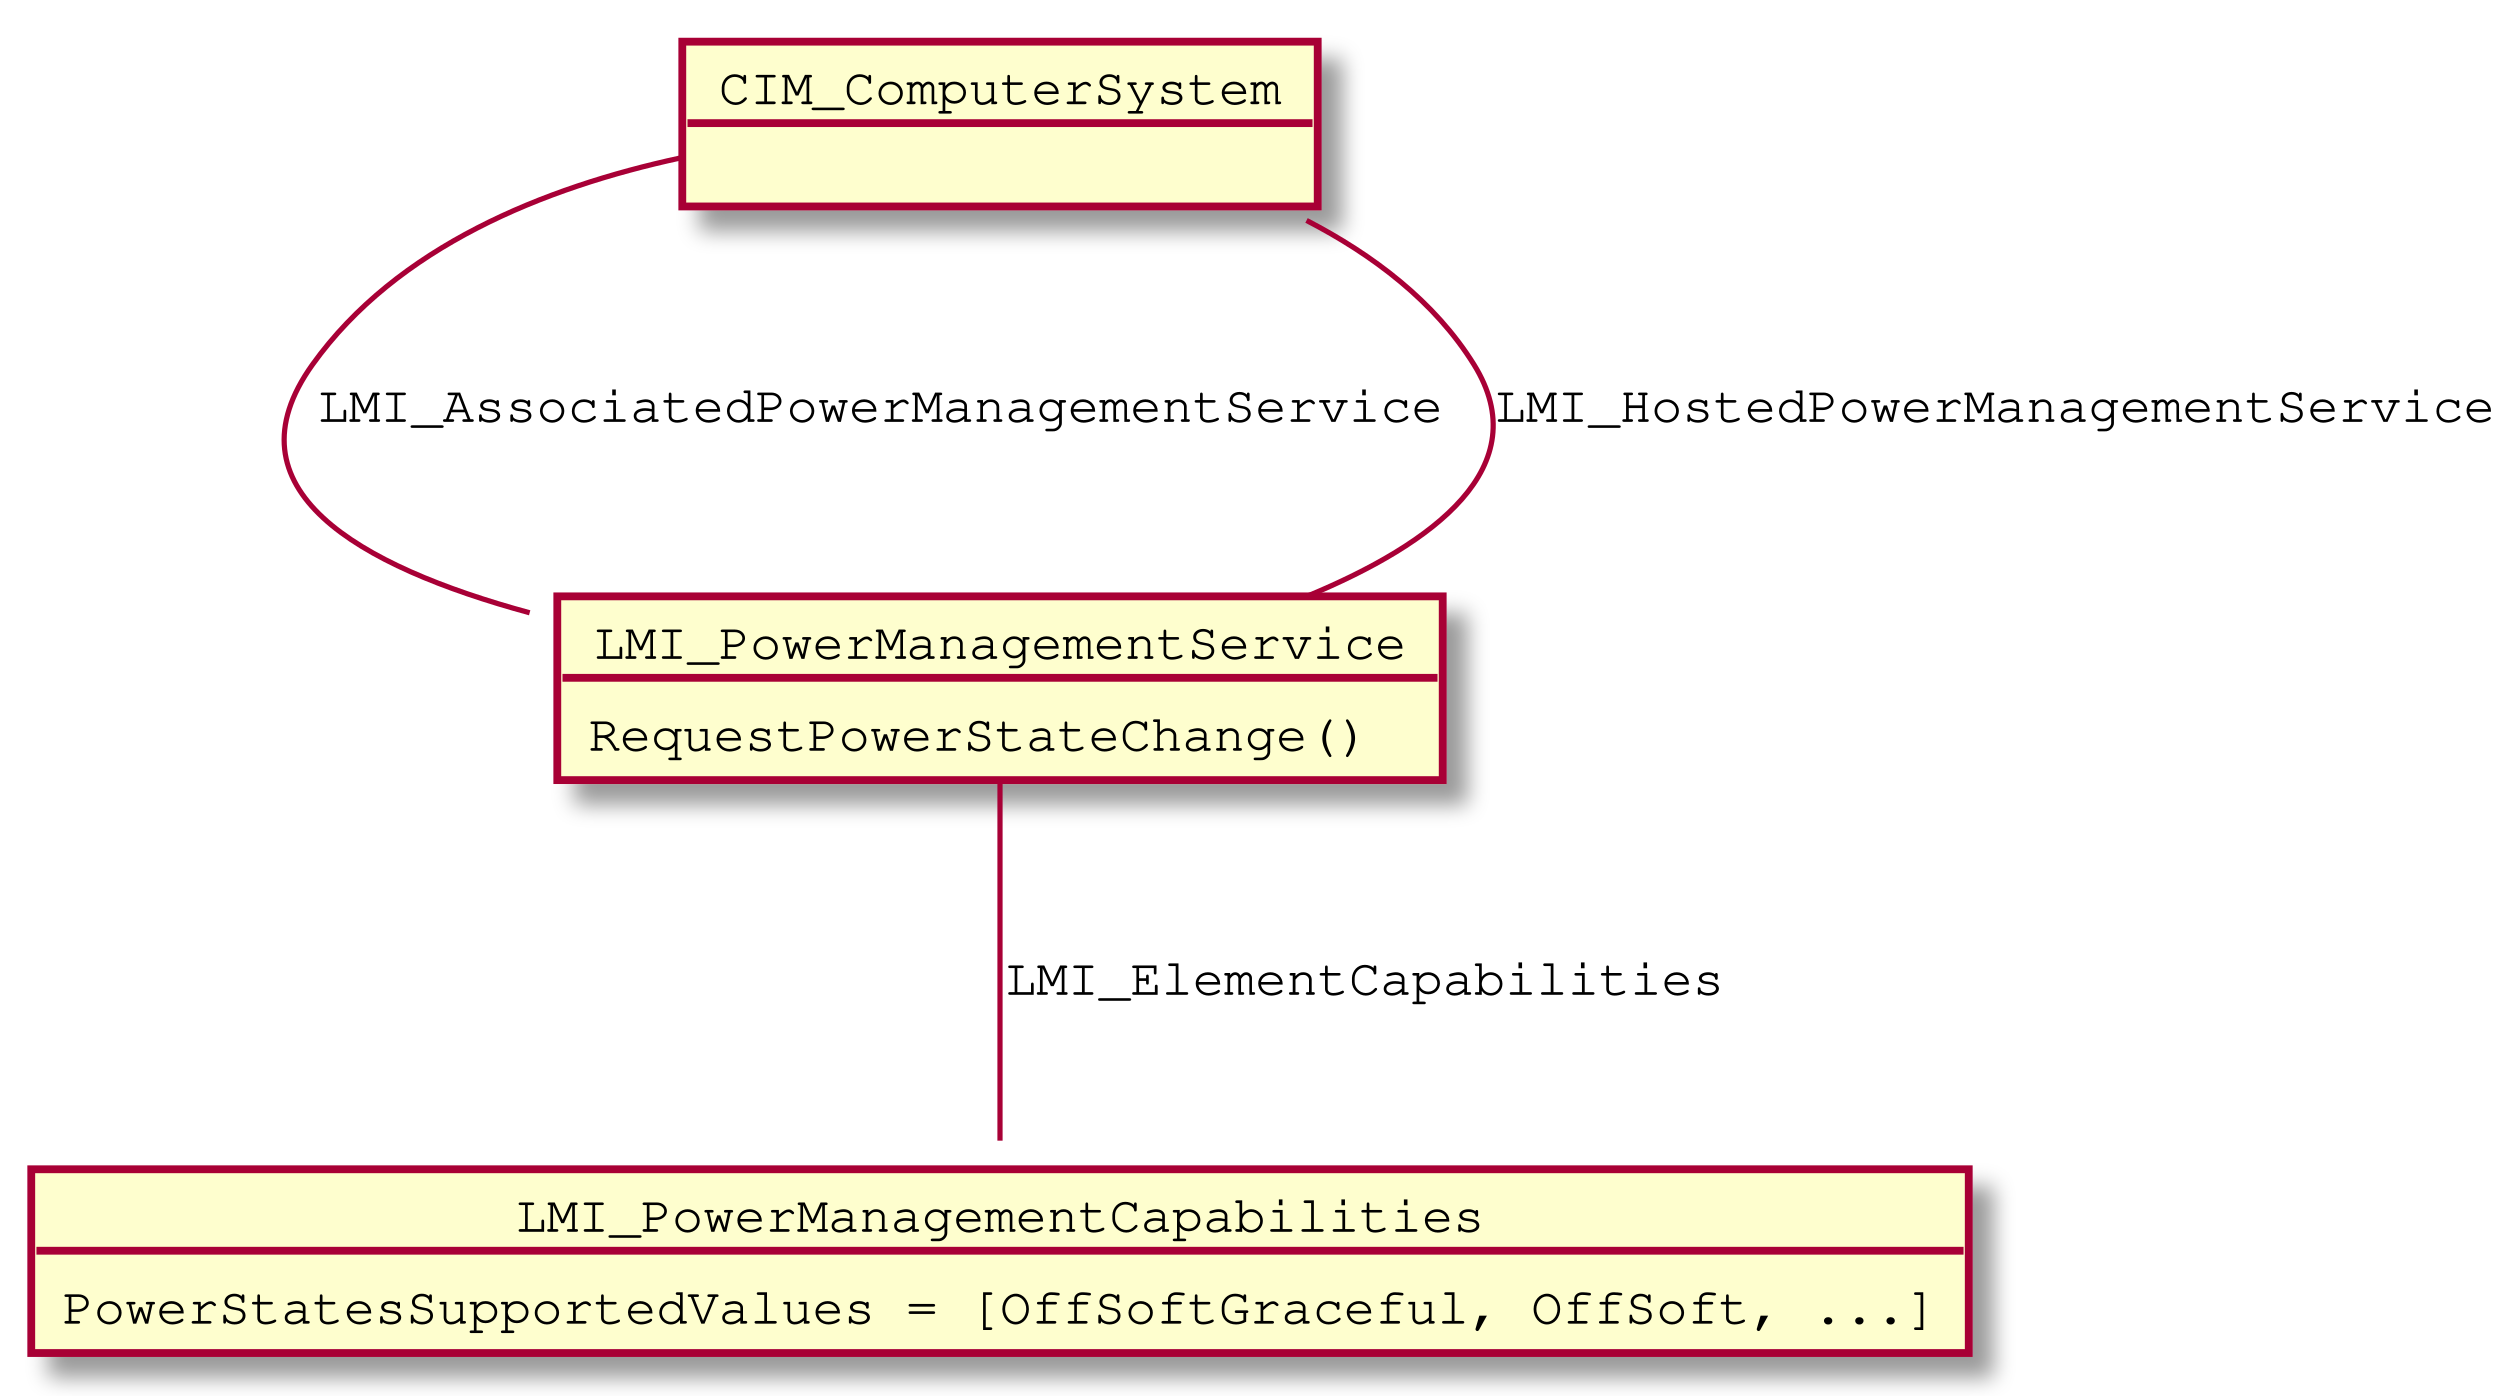
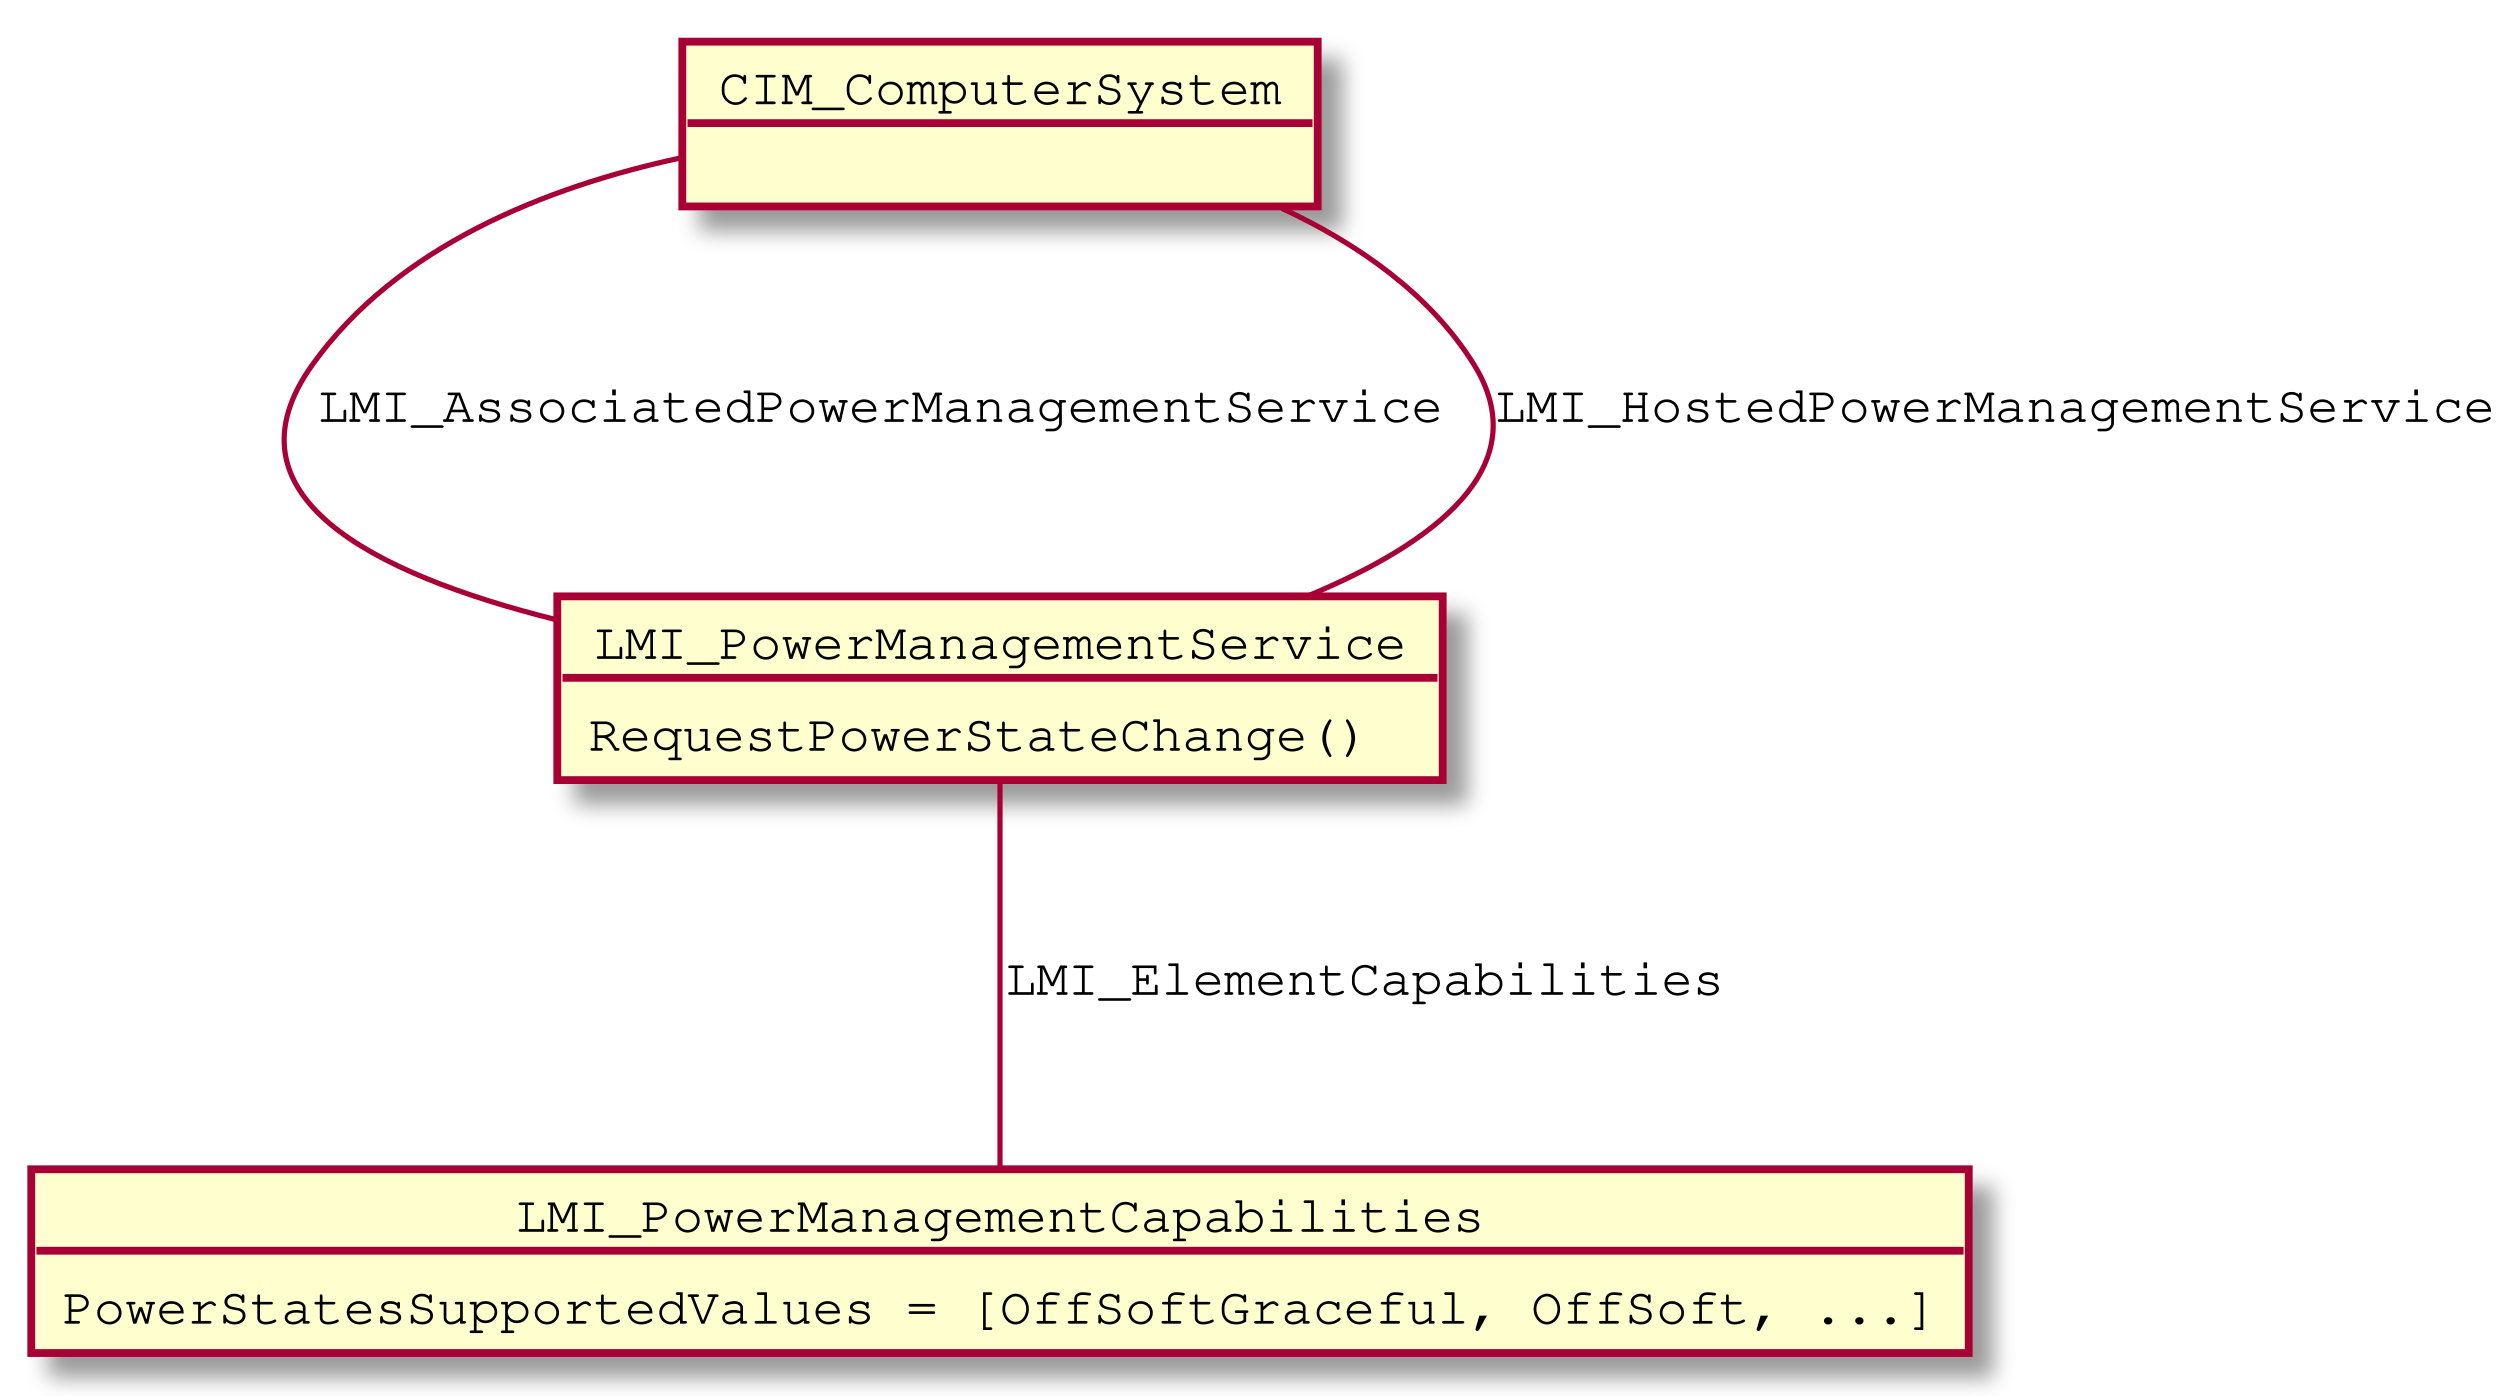
<svg xmlns="http://www.w3.org/2000/svg" height="268pt" style="width:480px;height:268px;" version="1.1" viewBox="0 0 480 268" width="480pt">
  <defs>
    <filter height="300%" id="f1" width="300%" x="-1" y="-1">
      <feGaussianBlur result="blurOut" stdDeviation="2" />
      <feColorMatrix in="blurOut" result="blurOut2" type="matrix" values="0 0 0 0 0 0 0 0 0 0 0 0 0 0 0 0 0 0 .4 0" />
      <feOffset dx="4" dy="4" in="blurOut2" result="blurOut3" />
      <feBlend in="SourceGraphic" in2="blurOut3" mode="normal" />
    </filter>
  </defs>
  <g>
    <rect fill="#FEFECE" filter="url(#f1)" height="31.641" style="stroke: #A80036; stroke-width: 1.5;" width="122" x="131" y="8" />
    <text fill="#000000" font-family="Courier" font-size="10" lengthAdjust="spacingAndGlyphs" textLength="108" x="138" y="20">CIM_ComputerSystem</text>
    <line style="stroke: #A80036; stroke-width: 1.5;" x1="132" x2="252" y1="23.641" y2="23.641" />
    <rect fill="#FEFECE" filter="url(#f1)" height="35.281" style="stroke: #A80036; stroke-width: 1.5;" width="170" x="107" y="114.5" />
    <text fill="#000000" font-family="Courier" font-size="10" lengthAdjust="spacingAndGlyphs" textLength="156" x="114" y="126.5">LMI_PowerManagementService</text>
    <line style="stroke: #A80036; stroke-width: 1.5;" x1="108" x2="276" y1="130.141" y2="130.141" />
    <text fill="#000000" font-family="Courier" font-size="10" lengthAdjust="spacingAndGlyphs" textLength="150" x="113" y="144.141">RequestPowerStateChange()</text>
    <rect fill="#FEFECE" filter="url(#f1)" height="35.281" style="stroke: #A80036; stroke-width: 1.5;" width="372" x="6" y="224.5" />
    <text fill="#000000" font-family="Courier" font-size="10" lengthAdjust="spacingAndGlyphs" textLength="186" x="99" y="236.5">LMI_PowerManagementCapabilities</text>
    <line style="stroke: #A80036; stroke-width: 1.5;" x1="7" x2="377" y1="240.141" y2="240.141" />
    <text fill="#000000" font-family="Courier" font-size="10" lengthAdjust="spacingAndGlyphs" textLength="360" x="12" y="254.141">PowerStatesSupportedValues = [OffSoftGraceful, OffSoft, ...]</text>
-     <path d="M130.726,30.309 C104.486,35.976 76.204,47.357 60,70 C42.917,93.873 68.587,108.644 101.696,117.656 " fill="none" style="stroke: #A80036; stroke-width: 1.0;" />
+     <path d="M130.726,30.309 C104.486,35.976 76.204,47.357 60,70 C42.076,95.047 71.215,110.075 106.63,118.945 " fill="none" style="stroke: #A80036; stroke-width: 1.0;" />
    <text fill="#000000" font-family="Courier" font-size="10" lengthAdjust="spacingAndGlyphs" textLength="216" x="61" y="81">LMI_AssociatedPowerManagementService</text>
-     <path d="M251.059,114.435 C275.313,104.368 295.192,89.631 283,70 C275.464,57.866 263.578,48.904 250.853,42.323 " fill="none" style="stroke: #A80036; stroke-width: 1.0;" />
+     <path d="M251.059,114.435 C275.313,104.368 295.192,89.631 283,70 C274.538,56.375 260.593,46.751 246.133,40.004 " fill="none" style="stroke: #A80036; stroke-width: 1.0;" />
    <text fill="#000000" font-family="Courier" font-size="10" lengthAdjust="spacingAndGlyphs" textLength="192" x="287" y="81">LMI_HostedPowerManagementService</text>
-     <path d="M192,149.875 C192,168.5 192,198.546 192,219.004 " fill="none" style="stroke: #A80036; stroke-width: 1.0;" />
+     <path d="M192,149.875 C192,170.165 192,204.007 192,224.244 " fill="none" style="stroke: #A80036; stroke-width: 1.0;" />
    <text fill="#000000" font-family="Courier" font-size="10" lengthAdjust="spacingAndGlyphs" textLength="138" x="193" y="191">LMI_ElementCapabilities</text>
  </g>
</svg>
